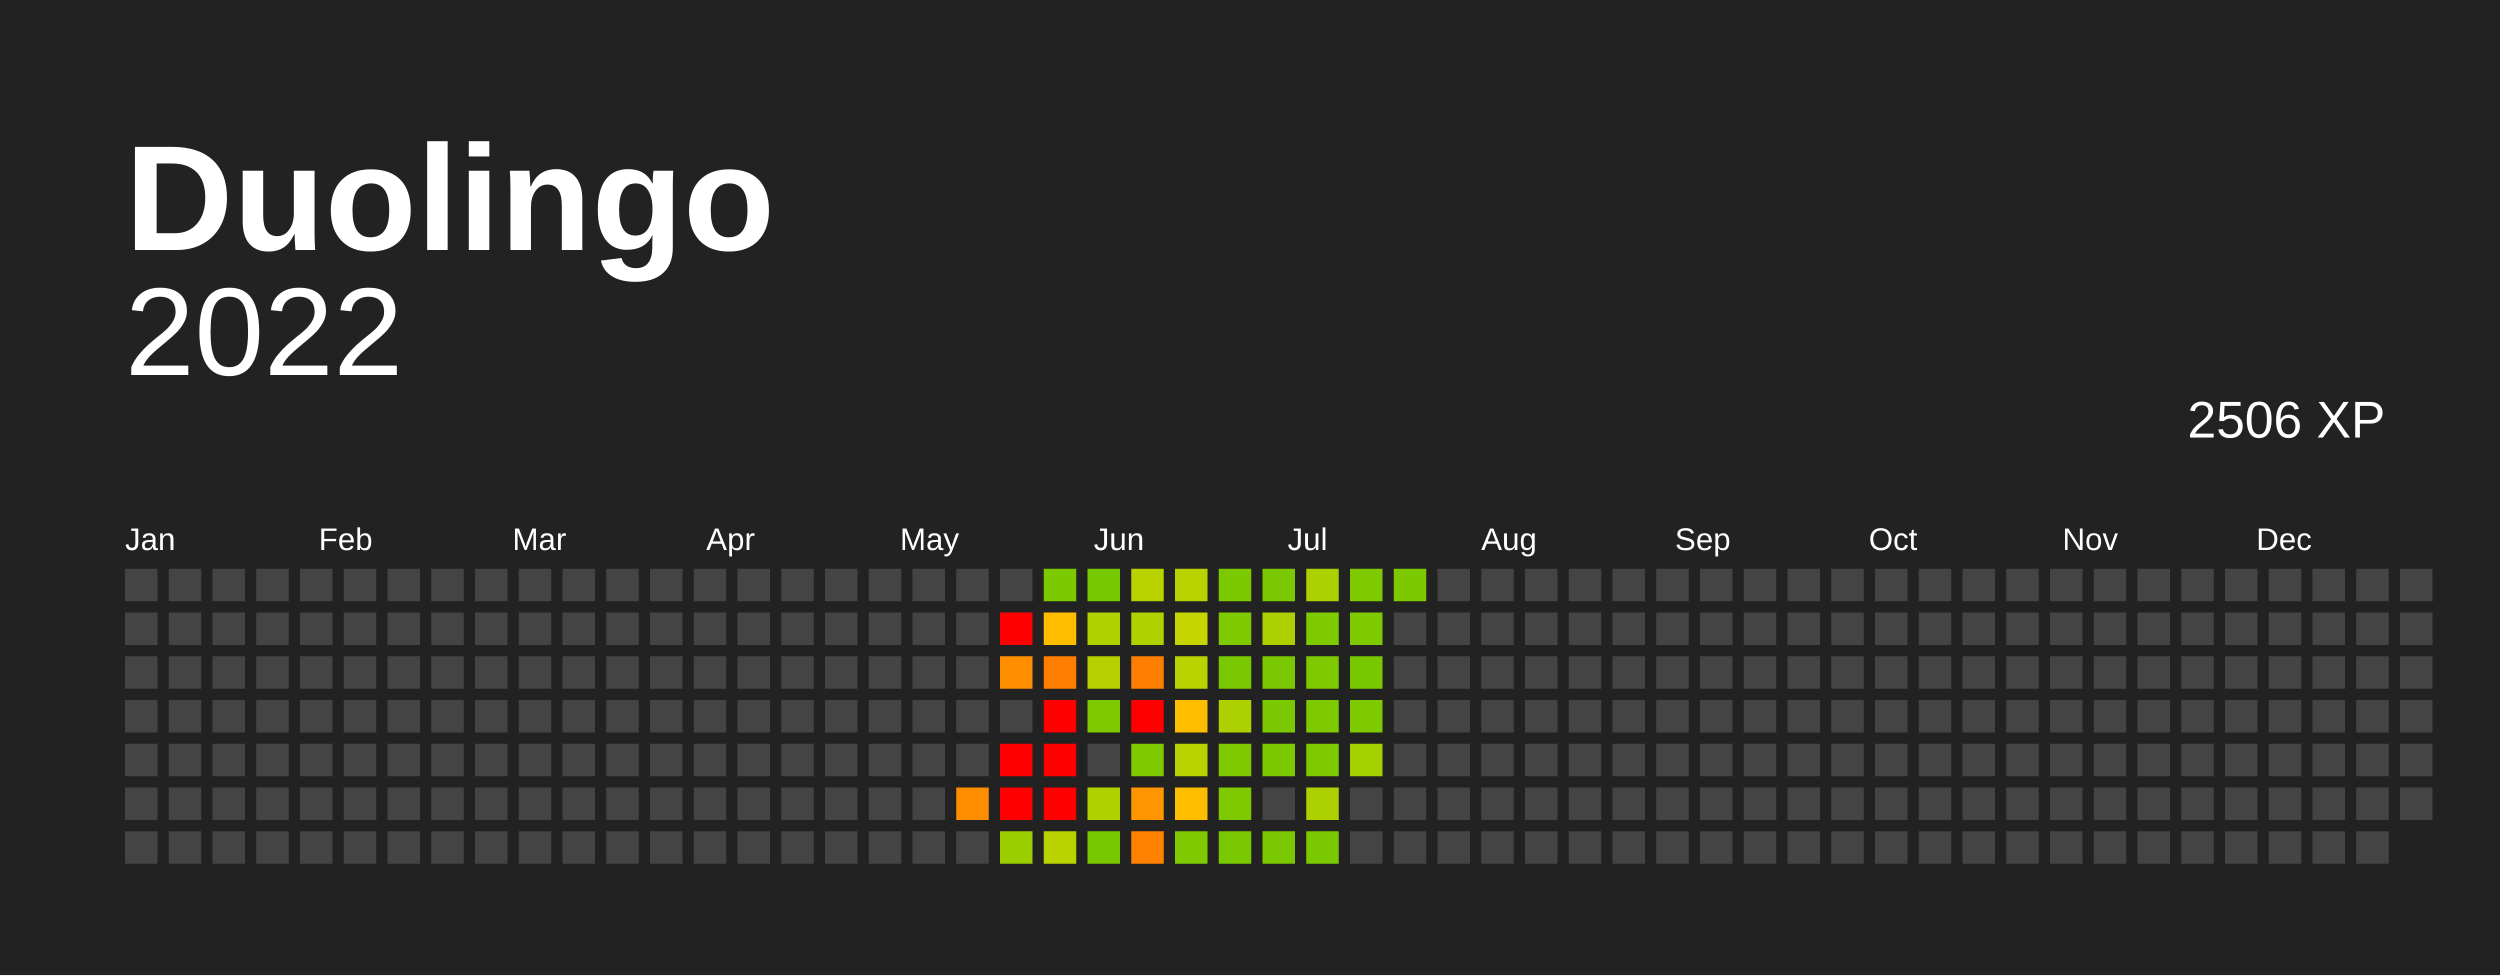
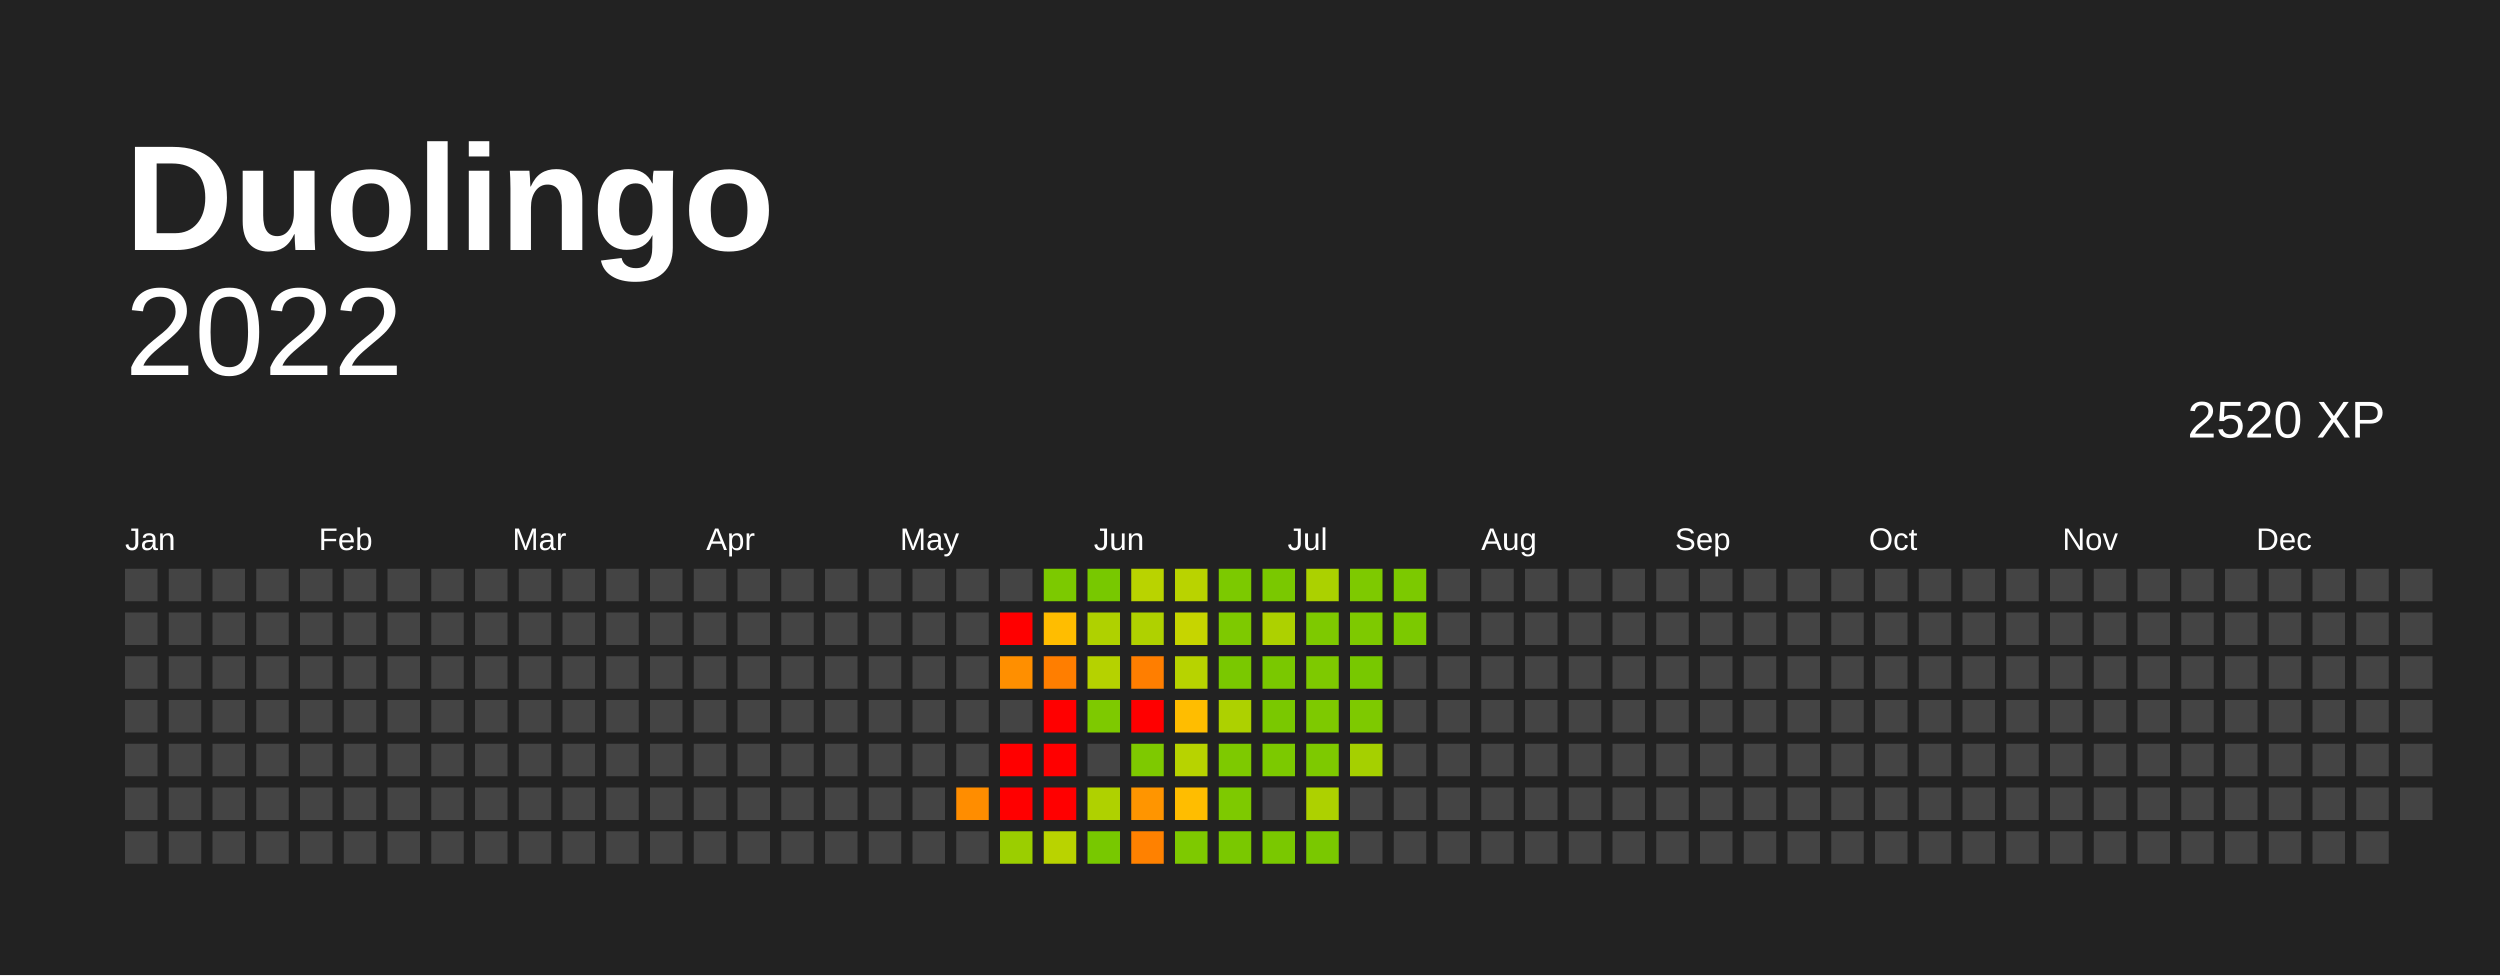
<svg xmlns="http://www.w3.org/2000/svg" baseProfile="full" height="78mm" version="1.1" viewBox="0,0,200,78" width="200mm">
  <defs />
  <rect fill="#222222" height="78" width="200" x="0" y="0" />
  <text fill="#FFFFFF" style="font-size:12px; font-family:Arial; font-weight:bold;" x="10" y="20"> Duolingo</text>
  <text alignment-baseline="hanging" fill="#FFFFFF" style="font-size:10.0px; font-family:Arial;" x="10" y="30">2022</text>
-   <text alignment-baseline="hanging" fill="#FFFFFF" style="font-size:4.125px; font-family:Arial;" x="175" y="35">2506 XP</text>
+   <text alignment-baseline="hanging" fill="#FFFFFF" style="font-size:4.125px; font-family:Arial;" x="175" y="35">2520 XP</text>
  <text fill="#FFFFFF" style="font-size:2.5px; font-family:Arial" x="10.0" y="44">Jan</text>
  <text fill="#FFFFFF" style="font-size:2.5px; font-family:Arial" x="25.5" y="44">Feb</text>
  <text fill="#FFFFFF" style="font-size:2.5px; font-family:Arial" x="41.0" y="44">Mar</text>
  <text fill="#FFFFFF" style="font-size:2.5px; font-family:Arial" x="56.5" y="44">Apr</text>
  <text fill="#FFFFFF" style="font-size:2.5px; font-family:Arial" x="72.0" y="44">May</text>
  <text fill="#FFFFFF" style="font-size:2.5px; font-family:Arial" x="87.5" y="44">Jun</text>
  <text fill="#FFFFFF" style="font-size:2.5px; font-family:Arial" x="103.0" y="44">Jul</text>
  <text fill="#FFFFFF" style="font-size:2.5px; font-family:Arial" x="118.5" y="44">Aug</text>
  <text fill="#FFFFFF" style="font-size:2.5px; font-family:Arial" x="134.0" y="44">Sep</text>
  <text fill="#FFFFFF" style="font-size:2.5px; font-family:Arial" x="149.5" y="44">Oct</text>
  <text fill="#FFFFFF" style="font-size:2.5px; font-family:Arial" x="165.0" y="44">Nov</text>
  <text fill="#FFFFFF" style="font-size:2.5px; font-family:Arial" x="180.5" y="44">Dec</text>
  <rect fill="#444444" height="2.6" width="2.6" x="10.0" y="45.5" />
  <rect fill="#444444" height="2.6" width="2.6" x="10.0" y="49.0" />
  <rect fill="#444444" height="2.6" width="2.6" x="10.0" y="52.5" />
  <rect fill="#444444" height="2.6" width="2.6" x="10.0" y="56.0" />
  <rect fill="#444444" height="2.6" width="2.6" x="10.0" y="59.5" />
  <rect fill="#444444" height="2.6" width="2.6" x="10.0" y="63.0" />
  <rect fill="#444444" height="2.6" width="2.6" x="10.0" y="66.5" />
  <rect fill="#444444" height="2.6" width="2.6" x="13.5" y="45.5" />
  <rect fill="#444444" height="2.6" width="2.6" x="13.5" y="49.0" />
  <rect fill="#444444" height="2.6" width="2.6" x="13.5" y="52.5" />
  <rect fill="#444444" height="2.6" width="2.6" x="13.5" y="56.0" />
  <rect fill="#444444" height="2.6" width="2.6" x="13.5" y="59.5" />
  <rect fill="#444444" height="2.6" width="2.6" x="13.5" y="63.0" />
  <rect fill="#444444" height="2.6" width="2.6" x="13.5" y="66.5" />
  <rect fill="#444444" height="2.6" width="2.6" x="17.0" y="45.5" />
  <rect fill="#444444" height="2.6" width="2.6" x="17.0" y="49.0" />
  <rect fill="#444444" height="2.6" width="2.6" x="17.0" y="52.5" />
  <rect fill="#444444" height="2.6" width="2.6" x="17.0" y="56.0" />
  <rect fill="#444444" height="2.6" width="2.6" x="17.0" y="59.5" />
  <rect fill="#444444" height="2.6" width="2.6" x="17.0" y="63.0" />
  <rect fill="#444444" height="2.6" width="2.6" x="17.0" y="66.5" />
  <rect fill="#444444" height="2.6" width="2.6" x="20.5" y="45.5" />
  <rect fill="#444444" height="2.6" width="2.6" x="20.5" y="49.0" />
  <rect fill="#444444" height="2.6" width="2.6" x="20.5" y="52.5" />
  <rect fill="#444444" height="2.6" width="2.6" x="20.5" y="56.0" />
  <rect fill="#444444" height="2.6" width="2.6" x="20.5" y="59.5" />
  <rect fill="#444444" height="2.6" width="2.6" x="20.5" y="63.0" />
  <rect fill="#444444" height="2.6" width="2.6" x="20.5" y="66.5" />
  <rect fill="#444444" height="2.6" width="2.6" x="24.0" y="45.5" />
  <rect fill="#444444" height="2.6" width="2.6" x="24.0" y="49.0" />
  <rect fill="#444444" height="2.6" width="2.6" x="24.0" y="52.5" />
  <rect fill="#444444" height="2.6" width="2.6" x="24.0" y="56.0" />
  <rect fill="#444444" height="2.6" width="2.6" x="24.0" y="59.5" />
  <rect fill="#444444" height="2.6" width="2.6" x="24.0" y="63.0" />
  <rect fill="#444444" height="2.6" width="2.6" x="24.0" y="66.5" />
  <rect fill="#444444" height="2.6" width="2.6" x="27.5" y="45.5" />
  <rect fill="#444444" height="2.6" width="2.6" x="27.5" y="49.0" />
  <rect fill="#444444" height="2.6" width="2.6" x="27.5" y="52.5" />
  <rect fill="#444444" height="2.6" width="2.6" x="27.5" y="56.0" />
  <rect fill="#444444" height="2.6" width="2.6" x="27.5" y="59.5" />
  <rect fill="#444444" height="2.6" width="2.6" x="27.5" y="63.0" />
  <rect fill="#444444" height="2.6" width="2.6" x="27.5" y="66.5" />
  <rect fill="#444444" height="2.6" width="2.6" x="31.0" y="45.5" />
  <rect fill="#444444" height="2.6" width="2.6" x="31.0" y="49.0" />
  <rect fill="#444444" height="2.6" width="2.6" x="31.0" y="52.5" />
  <rect fill="#444444" height="2.6" width="2.6" x="31.0" y="56.0" />
  <rect fill="#444444" height="2.6" width="2.6" x="31.0" y="59.5" />
  <rect fill="#444444" height="2.6" width="2.6" x="31.0" y="63.0" />
  <rect fill="#444444" height="2.6" width="2.6" x="31.0" y="66.5" />
  <rect fill="#444444" height="2.6" width="2.6" x="34.5" y="45.5" />
  <rect fill="#444444" height="2.6" width="2.6" x="34.5" y="49.0" />
  <rect fill="#444444" height="2.6" width="2.6" x="34.5" y="52.5" />
  <rect fill="#444444" height="2.6" width="2.6" x="34.5" y="56.0" />
  <rect fill="#444444" height="2.6" width="2.6" x="34.5" y="59.5" />
  <rect fill="#444444" height="2.6" width="2.6" x="34.5" y="63.0" />
  <rect fill="#444444" height="2.6" width="2.6" x="34.5" y="66.5" />
  <rect fill="#444444" height="2.6" width="2.6" x="38.0" y="45.5" />
  <rect fill="#444444" height="2.6" width="2.6" x="38.0" y="49.0" />
  <rect fill="#444444" height="2.6" width="2.6" x="38.0" y="52.5" />
  <rect fill="#444444" height="2.6" width="2.6" x="38.0" y="56.0" />
  <rect fill="#444444" height="2.6" width="2.6" x="38.0" y="59.5" />
  <rect fill="#444444" height="2.6" width="2.6" x="38.0" y="63.0" />
  <rect fill="#444444" height="2.6" width="2.6" x="38.0" y="66.5" />
  <rect fill="#444444" height="2.6" width="2.6" x="41.5" y="45.5" />
  <rect fill="#444444" height="2.6" width="2.6" x="41.5" y="49.0" />
  <rect fill="#444444" height="2.6" width="2.6" x="41.5" y="52.5" />
  <rect fill="#444444" height="2.6" width="2.6" x="41.5" y="56.0" />
  <rect fill="#444444" height="2.6" width="2.6" x="41.5" y="59.5" />
  <rect fill="#444444" height="2.6" width="2.6" x="41.5" y="63.0" />
  <rect fill="#444444" height="2.6" width="2.6" x="41.5" y="66.5" />
  <rect fill="#444444" height="2.6" width="2.6" x="45.0" y="45.5" />
  <rect fill="#444444" height="2.6" width="2.6" x="45.0" y="49.0" />
  <rect fill="#444444" height="2.6" width="2.6" x="45.0" y="52.5" />
  <rect fill="#444444" height="2.6" width="2.6" x="45.0" y="56.0" />
  <rect fill="#444444" height="2.6" width="2.6" x="45.0" y="59.5" />
  <rect fill="#444444" height="2.6" width="2.6" x="45.0" y="63.0" />
  <rect fill="#444444" height="2.6" width="2.6" x="45.0" y="66.5" />
  <rect fill="#444444" height="2.6" width="2.6" x="48.5" y="45.5" />
  <rect fill="#444444" height="2.6" width="2.6" x="48.5" y="49.0" />
  <rect fill="#444444" height="2.6" width="2.6" x="48.5" y="52.5" />
  <rect fill="#444444" height="2.6" width="2.6" x="48.5" y="56.0" />
  <rect fill="#444444" height="2.6" width="2.6" x="48.5" y="59.5" />
  <rect fill="#444444" height="2.6" width="2.6" x="48.5" y="63.0" />
  <rect fill="#444444" height="2.6" width="2.6" x="48.5" y="66.5" />
  <rect fill="#444444" height="2.6" width="2.6" x="52.0" y="45.5" />
  <rect fill="#444444" height="2.6" width="2.6" x="52.0" y="49.0" />
  <rect fill="#444444" height="2.6" width="2.6" x="52.0" y="52.5" />
  <rect fill="#444444" height="2.6" width="2.6" x="52.0" y="56.0" />
  <rect fill="#444444" height="2.6" width="2.6" x="52.0" y="59.5" />
  <rect fill="#444444" height="2.6" width="2.6" x="52.0" y="63.0" />
  <rect fill="#444444" height="2.6" width="2.6" x="52.0" y="66.5" />
  <rect fill="#444444" height="2.6" width="2.6" x="55.5" y="45.5" />
  <rect fill="#444444" height="2.6" width="2.6" x="55.5" y="49.0" />
  <rect fill="#444444" height="2.6" width="2.6" x="55.5" y="52.5" />
  <rect fill="#444444" height="2.6" width="2.6" x="55.5" y="56.0" />
  <rect fill="#444444" height="2.6" width="2.6" x="55.5" y="59.5" />
  <rect fill="#444444" height="2.6" width="2.6" x="55.5" y="63.0" />
  <rect fill="#444444" height="2.6" width="2.6" x="55.5" y="66.5" />
  <rect fill="#444444" height="2.6" width="2.6" x="59.0" y="45.5" />
  <rect fill="#444444" height="2.6" width="2.6" x="59.0" y="49.0" />
  <rect fill="#444444" height="2.6" width="2.6" x="59.0" y="52.5" />
  <rect fill="#444444" height="2.6" width="2.6" x="59.0" y="56.0" />
  <rect fill="#444444" height="2.6" width="2.6" x="59.0" y="59.5" />
  <rect fill="#444444" height="2.6" width="2.6" x="59.0" y="63.0" />
  <rect fill="#444444" height="2.6" width="2.6" x="59.0" y="66.5" />
  <rect fill="#444444" height="2.6" width="2.6" x="62.5" y="45.5" />
  <rect fill="#444444" height="2.6" width="2.6" x="62.5" y="49.0" />
  <rect fill="#444444" height="2.6" width="2.6" x="62.5" y="52.5" />
  <rect fill="#444444" height="2.6" width="2.6" x="62.5" y="56.0" />
  <rect fill="#444444" height="2.6" width="2.6" x="62.5" y="59.5" />
  <rect fill="#444444" height="2.6" width="2.6" x="62.5" y="63.0" />
  <rect fill="#444444" height="2.6" width="2.6" x="62.5" y="66.5" />
  <rect fill="#444444" height="2.6" width="2.6" x="66.0" y="45.5" />
  <rect fill="#444444" height="2.6" width="2.6" x="66.0" y="49.0" />
  <rect fill="#444444" height="2.6" width="2.6" x="66.0" y="52.5" />
  <rect fill="#444444" height="2.6" width="2.6" x="66.0" y="56.0" />
  <rect fill="#444444" height="2.6" width="2.6" x="66.0" y="59.5" />
  <rect fill="#444444" height="2.6" width="2.6" x="66.0" y="63.0" />
  <rect fill="#444444" height="2.6" width="2.6" x="66.0" y="66.5" />
  <rect fill="#444444" height="2.6" width="2.6" x="69.5" y="45.5" />
  <rect fill="#444444" height="2.6" width="2.6" x="69.5" y="49.0" />
  <rect fill="#444444" height="2.6" width="2.6" x="69.5" y="52.5" />
  <rect fill="#444444" height="2.6" width="2.6" x="69.5" y="56.0" />
  <rect fill="#444444" height="2.6" width="2.6" x="69.5" y="59.5" />
  <rect fill="#444444" height="2.6" width="2.6" x="69.5" y="63.0" />
  <rect fill="#444444" height="2.6" width="2.6" x="69.5" y="66.5" />
  <rect fill="#444444" height="2.6" width="2.6" x="73.0" y="45.5" />
  <rect fill="#444444" height="2.6" width="2.6" x="73.0" y="49.0" />
  <rect fill="#444444" height="2.6" width="2.6" x="73.0" y="52.5" />
  <rect fill="#444444" height="2.6" width="2.6" x="73.0" y="56.0" />
  <rect fill="#444444" height="2.6" width="2.6" x="73.0" y="59.5" />
  <rect fill="#444444" height="2.6" width="2.6" x="73.0" y="63.0" />
  <rect fill="#444444" height="2.6" width="2.6" x="73.0" y="66.5" />
  <rect fill="#444444" height="2.6" width="2.6" x="76.5" y="45.5" />
  <rect fill="#444444" height="2.6" width="2.6" x="76.5" y="49.0" />
  <rect fill="#444444" height="2.6" width="2.6" x="76.5" y="52.5" />
  <rect fill="#444444" height="2.6" width="2.6" x="76.5" y="56.0" />
  <rect fill="#444444" height="2.6" width="2.6" x="76.5" y="59.5" />
  <rect fill="#ff8d00" height="2.6" width="2.6" x="76.5" y="63.0" />
  <rect fill="#444444" height="2.6" width="2.6" x="76.5" y="66.5" />
  <rect fill="#444444" height="2.6" width="2.6" x="80.0" y="45.5" />
  <rect fill="red" height="2.6" width="2.6" x="80.0" y="49.0" />
  <rect fill="#ff8f00" height="2.6" width="2.6" x="80.0" y="52.5" />
  <rect fill="#444444" height="2.6" width="2.6" x="80.0" y="56.0" />
  <rect fill="red" height="2.6" width="2.6" x="80.0" y="59.5" />
  <rect fill="red" height="2.6" width="2.6" x="80.0" y="63.0" />
  <rect fill="#9bce00" height="2.6" width="2.6" x="80.0" y="66.5" />
  <rect fill="#7cc900" height="2.6" width="2.6" x="83.5" y="45.5" />
  <rect fill="#ffbd00" height="2.6" width="2.6" x="83.5" y="49.0" />
  <rect fill="#ff7e00" height="2.6" width="2.6" x="83.5" y="52.5" />
  <rect fill="red" height="2.6" width="2.6" x="83.5" y="56.0" />
  <rect fill="red" height="2.6" width="2.6" x="83.5" y="59.5" />
  <rect fill="red" height="2.6" width="2.6" x="83.5" y="63.0" />
  <rect fill="#b9d300" height="2.6" width="2.6" x="83.5" y="66.5" />
  <rect fill="#78c800" height="2.6" width="2.6" x="87.0" y="45.5" />
  <rect fill="#afd100" height="2.6" width="2.6" x="87.0" y="49.0" />
  <rect fill="#b5d200" height="2.6" width="2.6" x="87.0" y="52.5" />
  <rect fill="#7ec900" height="2.6" width="2.6" x="87.0" y="56.0" />
  <rect fill="#444444" height="2.6" width="2.6" x="87.0" y="59.5" />
  <rect fill="#afd100" height="2.6" width="2.6" x="87.0" y="63.0" />
  <rect fill="#78c800" height="2.6" width="2.6" x="87.0" y="66.5" />
  <rect fill="#b9d300" height="2.6" width="2.6" x="90.5" y="45.5" />
  <rect fill="#afd100" height="2.6" width="2.6" x="90.5" y="49.0" />
  <rect fill="#ff7e00" height="2.6" width="2.6" x="90.5" y="52.5" />
  <rect fill="red" height="2.6" width="2.6" x="90.5" y="56.0" />
  <rect fill="#7ec900" height="2.6" width="2.6" x="90.5" y="59.5" />
  <rect fill="#ff9500" height="2.6" width="2.6" x="90.5" y="63.0" />
  <rect fill="#ff8100" height="2.6" width="2.6" x="90.5" y="66.5" />
  <rect fill="#b9d300" height="2.6" width="2.6" x="94.0" y="45.5" />
  <rect fill="#c6d500" height="2.6" width="2.6" x="94.0" y="49.0" />
  <rect fill="#b7d300" height="2.6" width="2.6" x="94.0" y="52.5" />
  <rect fill="#ffbd00" height="2.6" width="2.6" x="94.0" y="56.0" />
  <rect fill="#b7d300" height="2.6" width="2.6" x="94.0" y="59.5" />
  <rect fill="#ffbd00" height="2.6" width="2.6" x="94.0" y="63.0" />
  <rect fill="#7ec900" height="2.6" width="2.6" x="94.0" y="66.5" />
  <rect fill="#7cc900" height="2.6" width="2.6" x="97.5" y="45.5" />
  <rect fill="#7ec900" height="2.6" width="2.6" x="97.5" y="49.0" />
  <rect fill="#7ac800" height="2.6" width="2.6" x="97.5" y="52.5" />
  <rect fill="#add100" height="2.6" width="2.6" x="97.5" y="56.0" />
  <rect fill="#7ec900" height="2.6" width="2.6" x="97.5" y="59.5" />
  <rect fill="#7ec900" height="2.6" width="2.6" x="97.5" y="63.0" />
  <rect fill="#7ac800" height="2.6" width="2.6" x="97.5" y="66.5" />
  <rect fill="#7ac800" height="2.6" width="2.6" x="101.0" y="45.5" />
  <rect fill="#add100" height="2.6" width="2.6" x="101.0" y="49.0" />
  <rect fill="#7ac800" height="2.6" width="2.6" x="101.0" y="52.5" />
  <rect fill="#7ac800" height="2.6" width="2.6" x="101.0" y="56.0" />
  <rect fill="#7cc900" height="2.6" width="2.6" x="101.0" y="59.5" />
  <rect fill="#444444" height="2.6" width="2.6" x="101.0" y="63.0" />
  <rect fill="#7ac800" height="2.6" width="2.6" x="101.0" y="66.5" />
  <rect fill="#abd100" height="2.6" width="2.6" x="104.5" y="45.5" />
  <rect fill="#7ec900" height="2.6" width="2.6" x="104.5" y="49.0" />
  <rect fill="#7ec900" height="2.6" width="2.6" x="104.5" y="52.5" />
  <rect fill="#7ec900" height="2.6" width="2.6" x="104.5" y="56.0" />
  <rect fill="#7ec900" height="2.6" width="2.6" x="104.5" y="59.5" />
  <rect fill="#add100" height="2.6" width="2.6" x="104.5" y="63.0" />
  <rect fill="#7ac800" height="2.6" width="2.6" x="104.5" y="66.5" />
  <rect fill="#7ec900" height="2.6" width="2.6" x="108.0" y="45.5" />
  <rect fill="#7ec900" height="2.6" width="2.6" x="108.0" y="49.0" />
  <rect fill="#78c800" height="2.6" width="2.6" x="108.0" y="52.5" />
  <rect fill="#7ec900" height="2.6" width="2.6" x="108.0" y="56.0" />
  <rect fill="#a5d000" height="2.6" width="2.6" x="108.0" y="59.5" />
  <rect fill="#444444" height="2.6" width="2.6" x="108.0" y="63.0" />
  <rect fill="#444444" height="2.6" width="2.6" x="108.0" y="66.5" />
  <rect fill="#7cc900" height="2.6" width="2.6" x="111.5" y="45.5" />
-   <rect fill="#444444" height="2.6" width="2.6" x="111.5" y="49.0" />
+   <rect fill="#7cc900" height="2.6" width="2.6" x="111.5" y="49.0" />
  <rect fill="#444444" height="2.6" width="2.6" x="111.5" y="52.5" />
  <rect fill="#444444" height="2.6" width="2.6" x="111.5" y="56.0" />
  <rect fill="#444444" height="2.6" width="2.6" x="111.5" y="59.5" />
  <rect fill="#444444" height="2.6" width="2.6" x="111.5" y="63.0" />
  <rect fill="#444444" height="2.6" width="2.6" x="111.5" y="66.5" />
  <rect fill="#444444" height="2.6" width="2.6" x="115.0" y="45.5" />
  <rect fill="#444444" height="2.6" width="2.6" x="115.0" y="49.0" />
  <rect fill="#444444" height="2.6" width="2.6" x="115.0" y="52.5" />
  <rect fill="#444444" height="2.6" width="2.6" x="115.0" y="56.0" />
  <rect fill="#444444" height="2.6" width="2.6" x="115.0" y="59.5" />
  <rect fill="#444444" height="2.6" width="2.6" x="115.0" y="63.0" />
  <rect fill="#444444" height="2.6" width="2.6" x="115.0" y="66.5" />
  <rect fill="#444444" height="2.6" width="2.6" x="118.5" y="45.5" />
  <rect fill="#444444" height="2.6" width="2.6" x="118.5" y="49.0" />
  <rect fill="#444444" height="2.6" width="2.6" x="118.5" y="52.5" />
  <rect fill="#444444" height="2.6" width="2.6" x="118.5" y="56.0" />
  <rect fill="#444444" height="2.6" width="2.6" x="118.5" y="59.5" />
  <rect fill="#444444" height="2.6" width="2.6" x="118.5" y="63.0" />
  <rect fill="#444444" height="2.6" width="2.6" x="118.5" y="66.5" />
  <rect fill="#444444" height="2.6" width="2.6" x="122.0" y="45.5" />
  <rect fill="#444444" height="2.6" width="2.6" x="122.0" y="49.0" />
  <rect fill="#444444" height="2.6" width="2.6" x="122.0" y="52.5" />
  <rect fill="#444444" height="2.6" width="2.6" x="122.0" y="56.0" />
  <rect fill="#444444" height="2.6" width="2.6" x="122.0" y="59.5" />
  <rect fill="#444444" height="2.6" width="2.6" x="122.0" y="63.0" />
  <rect fill="#444444" height="2.6" width="2.6" x="122.0" y="66.5" />
  <rect fill="#444444" height="2.6" width="2.6" x="125.5" y="45.5" />
  <rect fill="#444444" height="2.6" width="2.6" x="125.5" y="49.0" />
  <rect fill="#444444" height="2.6" width="2.6" x="125.5" y="52.5" />
  <rect fill="#444444" height="2.6" width="2.6" x="125.5" y="56.0" />
  <rect fill="#444444" height="2.6" width="2.6" x="125.5" y="59.5" />
  <rect fill="#444444" height="2.6" width="2.6" x="125.5" y="63.0" />
  <rect fill="#444444" height="2.6" width="2.6" x="125.5" y="66.5" />
  <rect fill="#444444" height="2.6" width="2.6" x="129.0" y="45.5" />
  <rect fill="#444444" height="2.6" width="2.6" x="129.0" y="49.0" />
  <rect fill="#444444" height="2.6" width="2.6" x="129.0" y="52.5" />
  <rect fill="#444444" height="2.6" width="2.6" x="129.0" y="56.0" />
  <rect fill="#444444" height="2.6" width="2.6" x="129.0" y="59.5" />
  <rect fill="#444444" height="2.6" width="2.6" x="129.0" y="63.0" />
  <rect fill="#444444" height="2.6" width="2.6" x="129.0" y="66.5" />
  <rect fill="#444444" height="2.6" width="2.6" x="132.5" y="45.5" />
  <rect fill="#444444" height="2.6" width="2.6" x="132.5" y="49.0" />
  <rect fill="#444444" height="2.6" width="2.6" x="132.5" y="52.5" />
  <rect fill="#444444" height="2.6" width="2.6" x="132.5" y="56.0" />
  <rect fill="#444444" height="2.6" width="2.6" x="132.5" y="59.5" />
  <rect fill="#444444" height="2.6" width="2.6" x="132.5" y="63.0" />
  <rect fill="#444444" height="2.6" width="2.6" x="132.5" y="66.5" />
  <rect fill="#444444" height="2.6" width="2.6" x="136.0" y="45.5" />
  <rect fill="#444444" height="2.6" width="2.6" x="136.0" y="49.0" />
  <rect fill="#444444" height="2.6" width="2.6" x="136.0" y="52.5" />
  <rect fill="#444444" height="2.6" width="2.6" x="136.0" y="56.0" />
  <rect fill="#444444" height="2.6" width="2.6" x="136.0" y="59.5" />
  <rect fill="#444444" height="2.6" width="2.6" x="136.0" y="63.0" />
  <rect fill="#444444" height="2.6" width="2.6" x="136.0" y="66.5" />
  <rect fill="#444444" height="2.6" width="2.6" x="139.5" y="45.5" />
  <rect fill="#444444" height="2.6" width="2.6" x="139.5" y="49.0" />
  <rect fill="#444444" height="2.6" width="2.6" x="139.5" y="52.5" />
  <rect fill="#444444" height="2.6" width="2.6" x="139.5" y="56.0" />
  <rect fill="#444444" height="2.6" width="2.6" x="139.5" y="59.5" />
  <rect fill="#444444" height="2.6" width="2.6" x="139.5" y="63.0" />
  <rect fill="#444444" height="2.6" width="2.6" x="139.5" y="66.5" />
  <rect fill="#444444" height="2.6" width="2.6" x="143.0" y="45.5" />
  <rect fill="#444444" height="2.6" width="2.6" x="143.0" y="49.0" />
  <rect fill="#444444" height="2.6" width="2.6" x="143.0" y="52.5" />
  <rect fill="#444444" height="2.6" width="2.6" x="143.0" y="56.0" />
  <rect fill="#444444" height="2.6" width="2.6" x="143.0" y="59.5" />
  <rect fill="#444444" height="2.6" width="2.6" x="143.0" y="63.0" />
  <rect fill="#444444" height="2.6" width="2.6" x="143.0" y="66.5" />
  <rect fill="#444444" height="2.6" width="2.6" x="146.5" y="45.5" />
  <rect fill="#444444" height="2.6" width="2.6" x="146.5" y="49.0" />
  <rect fill="#444444" height="2.6" width="2.6" x="146.5" y="52.5" />
  <rect fill="#444444" height="2.6" width="2.6" x="146.5" y="56.0" />
  <rect fill="#444444" height="2.6" width="2.6" x="146.5" y="59.5" />
  <rect fill="#444444" height="2.6" width="2.6" x="146.5" y="63.0" />
  <rect fill="#444444" height="2.6" width="2.6" x="146.5" y="66.5" />
  <rect fill="#444444" height="2.6" width="2.6" x="150.0" y="45.5" />
  <rect fill="#444444" height="2.6" width="2.6" x="150.0" y="49.0" />
  <rect fill="#444444" height="2.6" width="2.6" x="150.0" y="52.5" />
  <rect fill="#444444" height="2.6" width="2.6" x="150.0" y="56.0" />
  <rect fill="#444444" height="2.6" width="2.6" x="150.0" y="59.5" />
  <rect fill="#444444" height="2.6" width="2.6" x="150.0" y="63.0" />
  <rect fill="#444444" height="2.6" width="2.6" x="150.0" y="66.5" />
  <rect fill="#444444" height="2.6" width="2.6" x="153.5" y="45.5" />
  <rect fill="#444444" height="2.6" width="2.6" x="153.5" y="49.0" />
  <rect fill="#444444" height="2.6" width="2.6" x="153.5" y="52.5" />
  <rect fill="#444444" height="2.6" width="2.6" x="153.5" y="56.0" />
  <rect fill="#444444" height="2.6" width="2.6" x="153.5" y="59.5" />
  <rect fill="#444444" height="2.6" width="2.6" x="153.5" y="63.0" />
  <rect fill="#444444" height="2.6" width="2.6" x="153.5" y="66.5" />
  <rect fill="#444444" height="2.6" width="2.6" x="157.0" y="45.5" />
  <rect fill="#444444" height="2.6" width="2.6" x="157.0" y="49.0" />
  <rect fill="#444444" height="2.6" width="2.6" x="157.0" y="52.5" />
  <rect fill="#444444" height="2.6" width="2.6" x="157.0" y="56.0" />
  <rect fill="#444444" height="2.6" width="2.6" x="157.0" y="59.5" />
  <rect fill="#444444" height="2.6" width="2.6" x="157.0" y="63.0" />
  <rect fill="#444444" height="2.6" width="2.6" x="157.0" y="66.5" />
  <rect fill="#444444" height="2.6" width="2.6" x="160.5" y="45.5" />
  <rect fill="#444444" height="2.6" width="2.6" x="160.5" y="49.0" />
  <rect fill="#444444" height="2.6" width="2.6" x="160.5" y="52.5" />
  <rect fill="#444444" height="2.6" width="2.6" x="160.5" y="56.0" />
  <rect fill="#444444" height="2.6" width="2.6" x="160.5" y="59.5" />
  <rect fill="#444444" height="2.6" width="2.6" x="160.5" y="63.0" />
  <rect fill="#444444" height="2.6" width="2.6" x="160.5" y="66.5" />
  <rect fill="#444444" height="2.6" width="2.6" x="164.0" y="45.5" />
  <rect fill="#444444" height="2.6" width="2.6" x="164.0" y="49.0" />
  <rect fill="#444444" height="2.6" width="2.6" x="164.0" y="52.5" />
  <rect fill="#444444" height="2.6" width="2.6" x="164.0" y="56.0" />
  <rect fill="#444444" height="2.6" width="2.6" x="164.0" y="59.5" />
  <rect fill="#444444" height="2.6" width="2.6" x="164.0" y="63.0" />
  <rect fill="#444444" height="2.6" width="2.6" x="164.0" y="66.5" />
  <rect fill="#444444" height="2.6" width="2.6" x="167.5" y="45.5" />
  <rect fill="#444444" height="2.6" width="2.6" x="167.5" y="49.0" />
  <rect fill="#444444" height="2.6" width="2.6" x="167.5" y="52.5" />
  <rect fill="#444444" height="2.6" width="2.6" x="167.5" y="56.0" />
  <rect fill="#444444" height="2.6" width="2.6" x="167.5" y="59.5" />
  <rect fill="#444444" height="2.6" width="2.6" x="167.5" y="63.0" />
  <rect fill="#444444" height="2.6" width="2.6" x="167.5" y="66.5" />
  <rect fill="#444444" height="2.6" width="2.6" x="171.0" y="45.5" />
  <rect fill="#444444" height="2.6" width="2.6" x="171.0" y="49.0" />
  <rect fill="#444444" height="2.6" width="2.6" x="171.0" y="52.5" />
  <rect fill="#444444" height="2.6" width="2.6" x="171.0" y="56.0" />
  <rect fill="#444444" height="2.6" width="2.6" x="171.0" y="59.5" />
  <rect fill="#444444" height="2.6" width="2.6" x="171.0" y="63.0" />
  <rect fill="#444444" height="2.6" width="2.6" x="171.0" y="66.5" />
  <rect fill="#444444" height="2.6" width="2.6" x="174.5" y="45.5" />
  <rect fill="#444444" height="2.6" width="2.6" x="174.5" y="49.0" />
  <rect fill="#444444" height="2.6" width="2.6" x="174.5" y="52.5" />
  <rect fill="#444444" height="2.6" width="2.6" x="174.5" y="56.0" />
  <rect fill="#444444" height="2.6" width="2.6" x="174.5" y="59.5" />
  <rect fill="#444444" height="2.6" width="2.6" x="174.5" y="63.0" />
  <rect fill="#444444" height="2.6" width="2.6" x="174.5" y="66.5" />
  <rect fill="#444444" height="2.6" width="2.6" x="178.0" y="45.5" />
  <rect fill="#444444" height="2.6" width="2.6" x="178.0" y="49.0" />
  <rect fill="#444444" height="2.6" width="2.6" x="178.0" y="52.5" />
  <rect fill="#444444" height="2.6" width="2.6" x="178.0" y="56.0" />
  <rect fill="#444444" height="2.6" width="2.6" x="178.0" y="59.5" />
  <rect fill="#444444" height="2.6" width="2.6" x="178.0" y="63.0" />
  <rect fill="#444444" height="2.6" width="2.6" x="178.0" y="66.5" />
  <rect fill="#444444" height="2.6" width="2.6" x="181.5" y="45.5" />
  <rect fill="#444444" height="2.6" width="2.6" x="181.5" y="49.0" />
  <rect fill="#444444" height="2.6" width="2.6" x="181.5" y="52.5" />
  <rect fill="#444444" height="2.6" width="2.6" x="181.5" y="56.0" />
  <rect fill="#444444" height="2.6" width="2.6" x="181.5" y="59.5" />
  <rect fill="#444444" height="2.6" width="2.6" x="181.5" y="63.0" />
  <rect fill="#444444" height="2.6" width="2.6" x="181.5" y="66.5" />
  <rect fill="#444444" height="2.6" width="2.6" x="185.0" y="45.5" />
  <rect fill="#444444" height="2.6" width="2.6" x="185.0" y="49.0" />
  <rect fill="#444444" height="2.6" width="2.6" x="185.0" y="52.5" />
  <rect fill="#444444" height="2.6" width="2.6" x="185.0" y="56.0" />
  <rect fill="#444444" height="2.6" width="2.6" x="185.0" y="59.5" />
  <rect fill="#444444" height="2.6" width="2.6" x="185.0" y="63.0" />
  <rect fill="#444444" height="2.6" width="2.6" x="185.0" y="66.5" />
  <rect fill="#444444" height="2.6" width="2.6" x="188.5" y="45.5" />
  <rect fill="#444444" height="2.6" width="2.6" x="188.5" y="49.0" />
  <rect fill="#444444" height="2.6" width="2.6" x="188.5" y="52.5" />
  <rect fill="#444444" height="2.6" width="2.6" x="188.5" y="56.0" />
  <rect fill="#444444" height="2.6" width="2.6" x="188.5" y="59.5" />
  <rect fill="#444444" height="2.6" width="2.6" x="188.5" y="63.0" />
  <rect fill="#444444" height="2.6" width="2.6" x="188.5" y="66.5" />
  <rect fill="#444444" height="2.6" width="2.6" x="192.0" y="45.5" />
  <rect fill="#444444" height="2.6" width="2.6" x="192.0" y="49.0" />
  <rect fill="#444444" height="2.6" width="2.6" x="192.0" y="52.5" />
  <rect fill="#444444" height="2.6" width="2.6" x="192.0" y="56.0" />
  <rect fill="#444444" height="2.6" width="2.6" x="192.0" y="59.5" />
  <rect fill="#444444" height="2.6" width="2.6" x="192.0" y="63.0" />
</svg>
